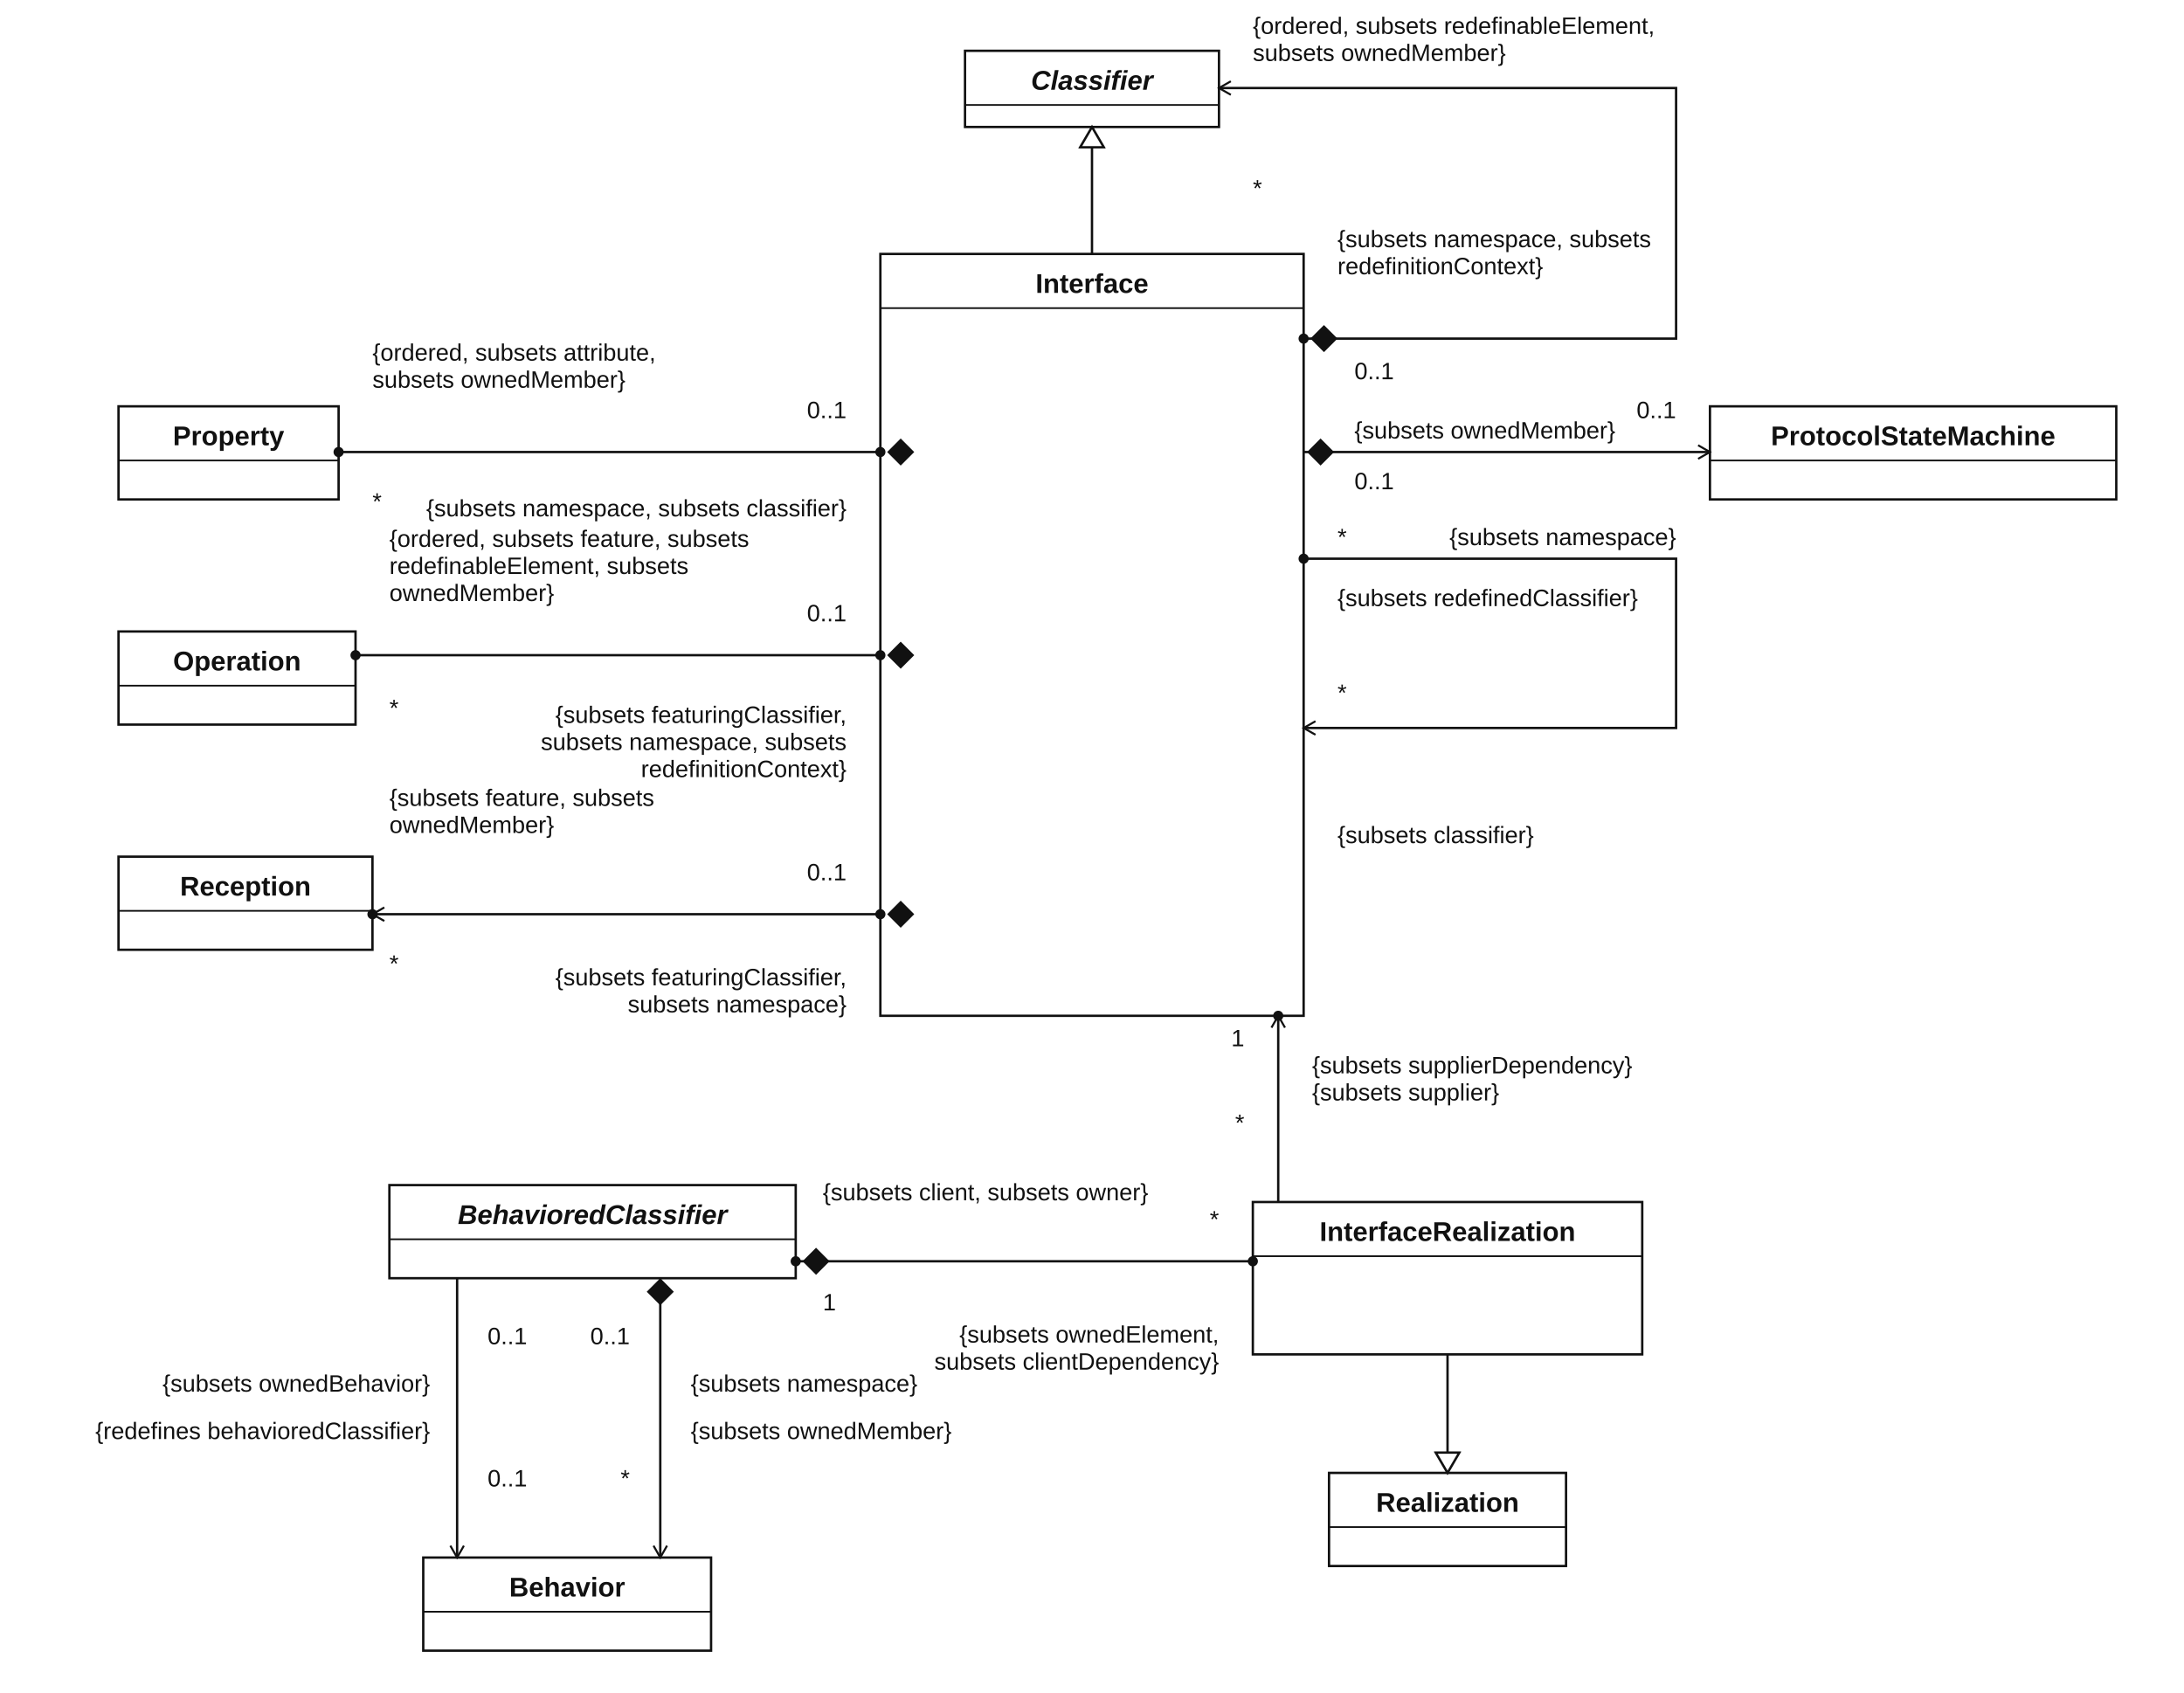
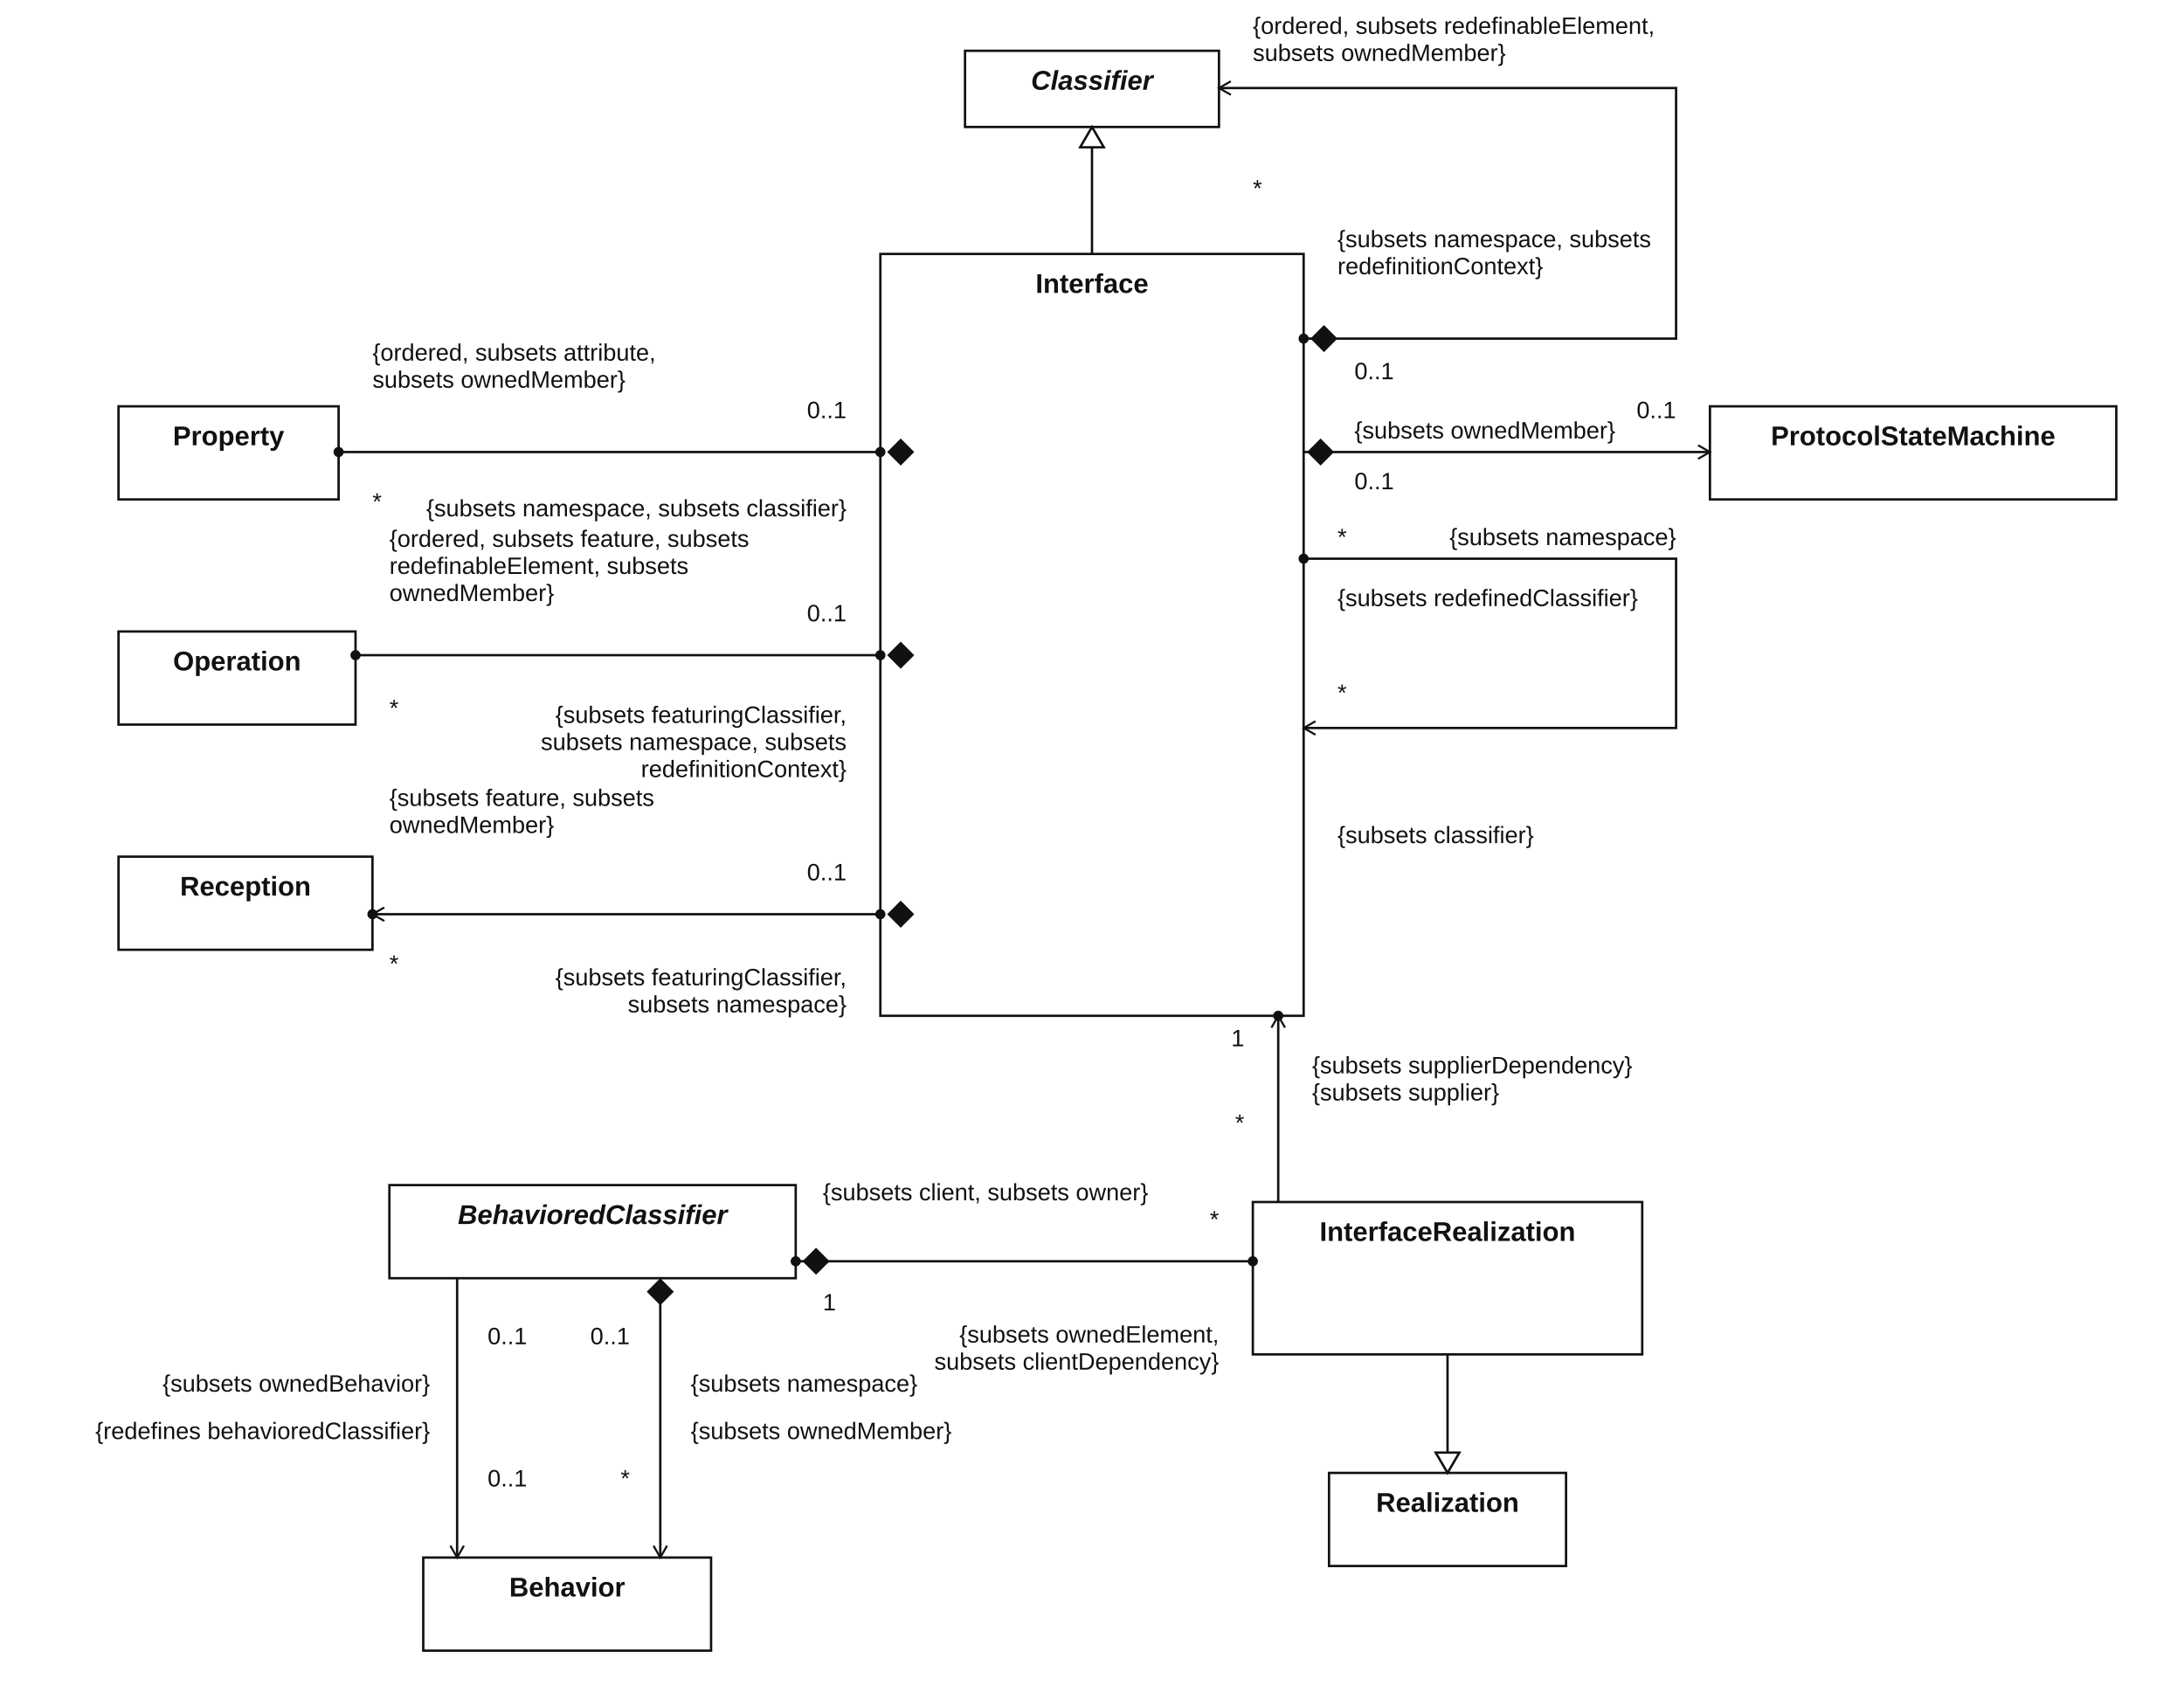
<svg xmlns="http://www.w3.org/2000/svg" width="1290" height="1000" viewBox="0 0 1290 1000" role="img" aria-labelledby="diagram-title diagram-description" data-figure="10.7">
  <defs>
    <marker id="generalization" markerWidth="15" markerHeight="16" refX="13" refY="8" orient="auto" markerUnits="userSpaceOnUse">
      <path d="M 1 1 L 13 8 L 1 15 Z" fill="#ffffff" stroke="#111111" stroke-width="1.4" />
    </marker>
    <marker id="navigation" markerWidth="9" markerHeight="10" refX="8" refY="5" orient="auto" markerUnits="userSpaceOnUse">
      <path d="M 1 1 L 8 5 L 1 9" fill="none" stroke="context-stroke" stroke-width="1.2" />
    </marker>
    <marker id="navigation-start" markerWidth="9" markerHeight="10" refX="8" refY="5" orient="auto-start-reverse" markerUnits="userSpaceOnUse">
      <path d="M 1 1 L 8 5 L 1 9" fill="none" stroke="context-stroke" stroke-width="1.2" />
    </marker>
    <marker id="annotation" markerWidth="10" markerHeight="10" refX="9" refY="5" orient="auto" markerUnits="userSpaceOnUse">
      <path d="M 0 0 L 10 5 L 0 10 Z" fill="#8a2d2d" />
    </marker>
    <style>.background, .class-box, .package-box, .note-box { fill: #ffffff; }
  .class-box, .package-box, .note-box, .association, .generalization-line,
  .class-divider, .example-association, .dependency-line, .note-link { stroke: #111111; stroke-width: 1.4; }
  .association, .generalization-line, .class-divider, .example-association,
  .dependency-line, .note-link { fill: none; }
  .class-divider { stroke-width: 1; }
  text { fill: #111111; font-family: Arial, Helvetica, sans-serif; font-size: 16px; }
  .class-name { font-weight: 700; }
  .abstract { font-style: italic; }
  .attribute, .operation { font-size: 14px; }
  .association-end, .association-label, .example-association-group .example-label { font-size: 14px; }
  .end-dot, .composition { fill: #111111; }
  .dependency-line, .note-link { stroke-dasharray: 7 5; }
  .template-signature { stroke-dasharray: 4 3; }
  a { cursor: pointer; }
  a:hover .class-box, a:hover .note-box { fill: #eef3fb; stroke: #1e3a8a; }
  a:focus-visible { outline: none; }
  a:focus-visible .class-box, a:focus-visible .note-box { stroke: #7c3aed; stroke-width: 3; }
  .association, .example-association, .dependency-line { pointer-events: stroke; }
  .association-hitbox { fill: none; stroke: transparent; stroke-width: 12; pointer-events: stroke; }
  .association-group:hover .association, .example-association-group:hover .example-association,
  .dependency-group:hover .dependency-line { stroke: #1e3a8a; stroke-width: 2.2; }
  .association-group:hover text, .example-association-group:hover text,
  .dependency-group:hover text { fill: #1e3a8a; }
  .association-group:hover .end-dot, .association-group:hover .composition,
  .example-association-group:hover .end-dot { fill: #1e3a8a; }
  .association-end { cursor: help; }
  .sequence-frame, .sequence-lifeline, .sequence-message, .sequence-observation, .sequence-constraint { fill: none; stroke: #111111; stroke-width: 1.4; }
  .sequence-lifeline { stroke-dasharray: 7 5; }
  .annotation-line { fill: none; stroke: #8a2d2d; stroke-width: 2; }
  .annotation-label { fill: #8a2d2d; }
  a:hover .annotation-label { fill: #1e3a8a; }</style>
  </defs>
  <rect class="background" width="1290" height="1000" />
  <a class="class-node" data-classifier="Classifier" href="../../index.html#/classifier/classifier" target="_top" aria-label="Classifier — открыть описание класса">
    <rect class="class-box" x="570" y="30" width="150" height="45" />
-     <line class="class-divider" x1="570" y1="62" x2="720" y2="62" />
    <text class="class-name abstract" x="645.0" y="53" text-anchor="middle">Classifier</text>
  </a>
  <a class="class-node" data-classifier="Interface" href="../../index.html#/classifier/interface" target="_top" aria-label="Interface — открыть описание класса">
    <rect class="class-box" x="520" y="150" width="250" height="450" />
-     <line class="class-divider" x1="520" y1="182" x2="770" y2="182" />
    <text class="class-name" x="645.0" y="173" text-anchor="middle">Interface</text>
  </a>
  <a class="class-node" data-classifier="Property" href="../../index.html#/classifier/property" target="_top" aria-label="Property — открыть описание класса">
    <rect class="class-box" x="70" y="240" width="130" height="55" />
-     <line class="class-divider" x1="70" y1="272" x2="200" y2="272" />
    <text class="class-name" x="135.0" y="263" text-anchor="middle">Property</text>
  </a>
  <a class="class-node" data-classifier="Operation" href="../../index.html#/classifier/operation" target="_top" aria-label="Operation — открыть описание класса">
    <rect class="class-box" x="70" y="373" width="140" height="55" />
-     <line class="class-divider" x1="70" y1="405" x2="210" y2="405" />
    <text class="class-name" x="140.0" y="396" text-anchor="middle">Operation</text>
  </a>
  <a class="class-node" data-classifier="Reception" href="../../index.html#/classifier/reception" target="_top" aria-label="Reception — открыть описание класса">
    <rect class="class-box" x="70" y="506" width="150" height="55" />
-     <line class="class-divider" x1="70" y1="538" x2="220" y2="538" />
    <text class="class-name" x="145.0" y="529" text-anchor="middle">Reception</text>
  </a>
  <g class="class-node" data-classifier="ProtocolStateMachine">
    <rect class="class-box" x="1010" y="240" width="240" height="55" />
-     <line class="class-divider" x1="1010" y1="272" x2="1250" y2="272" />
    <text class="class-name" x="1130.0" y="263" text-anchor="middle">ProtocolStateMachine</text>
  </g>
  <a class="class-node" data-classifier="BehavioredClassifier" href="../../index.html#/classifier/behavioredclassifier" target="_top" aria-label="BehavioredClassifier — открыть описание класса">
    <rect class="class-box" x="230" y="700" width="240" height="55" />
-     <line class="class-divider" x1="230" y1="732" x2="470" y2="732" />
    <text class="class-name abstract" x="350.0" y="723" text-anchor="middle">BehavioredClassifier</text>
  </a>
  <a class="class-node" data-classifier="InterfaceRealization" href="../../index.html#/classifier/interfacerealization" target="_top" aria-label="InterfaceRealization — открыть описание класса">
    <rect class="class-box" x="740" y="710" width="230" height="90" />
-     <line class="class-divider" x1="740" y1="742" x2="970" y2="742" />
    <text class="class-name" x="855.0" y="733" text-anchor="middle">InterfaceRealization</text>
  </a>
  <g class="class-node" data-classifier="Behavior">
    <rect class="class-box" x="250" y="920" width="170" height="55" />
-     <line class="class-divider" x1="250" y1="952" x2="420" y2="952" />
    <text class="class-name" x="335.0" y="943" text-anchor="middle">Behavior</text>
  </g>
  <a class="class-node" data-classifier="Realization" href="../../index.html#/classifier/realization" target="_top" aria-label="Realization — открыть описание класса">
    <rect class="class-box" x="785" y="870" width="140" height="55" />
-     <line class="class-divider" x1="785" y1="902" x2="925" y2="902" />
    <text class="class-name" x="855.0" y="893" text-anchor="middle">Realization</text>
  </a>
  <path class="generalization-line" d="M 645 150 V 75" data-child="Interface" data-parent="Classifier" marker-end="url(#generalization)" />
  <path class="generalization-line" d="M 855 800 V 870" data-child="InterfaceRealization" data-parent="Realization" marker-end="url(#generalization)" />
  <a class="association-link" href="../../index.html#/association/a-ownedattribute-interface" target="_top" aria-label="Открыть описание ассоциации A_ownedAttribute_interface">
    <g class="association-group" id="A_ownedAttribute_interface">
      <path class="association" d="M 200 267 H 520" />
      <path class="association-hitbox" d="M 200 267 H 520" aria-hidden="true" />
      <circle class="end-dot" cx="200" cy="267" r="3" />
      <circle class="end-dot" cx="520" cy="267" r="3" />
      <polygon class="composition" points="524,267 532,259 540,267 532,275" />
      <text class="association-end" x="220" y="247" />
      <text class="association-end" x="500" y="289" text-anchor="end" />
      <text class="association-label" x="220" y="213">{ordered, subsets attribute,</text>
      <text class="association-label" x="220" y="229">subsets ownedMember}</text>
      <text class="association-label" x="220" y="301">*</text>
      <text class="association-label" x="500" y="247" text-anchor="end">0..1</text>
      <text class="association-label" x="500" y="305" text-anchor="end">{subsets namespace, subsets classifier}</text>
    </g>
  </a>
  <a class="association-link" href="../../index.html#/association/a-ownedoperation-interface" target="_top" aria-label="Открыть описание ассоциации A_ownedOperation_interface">
    <g class="association-group" id="A_ownedOperation_interface">
      <path class="association" d="M 210 387 H 520" />
      <path class="association-hitbox" d="M 210 387 H 520" aria-hidden="true" />
      <circle class="end-dot" cx="210" cy="387" r="3" />
      <circle class="end-dot" cx="520" cy="387" r="3" />
      <polygon class="composition" points="524,387 532,379 540,387 532,395" />
      <text class="association-end" x="230" y="371" />
      <text class="association-end" x="500" y="411" text-anchor="end" />
      <text class="association-label" x="230" y="323">{ordered, subsets feature, subsets</text>
      <text class="association-label" x="230" y="339">redefinableElement, subsets</text>
      <text class="association-label" x="230" y="355">ownedMember}</text>
      <text class="association-label" x="230" y="423">*</text>
      <text class="association-label" x="500" y="367" text-anchor="end">0..1</text>
      <text class="association-label" x="500" y="427" text-anchor="end">{subsets featuringClassifier,</text>
      <text class="association-label" x="500" y="443" text-anchor="end">subsets namespace, subsets</text>
      <text class="association-label" x="500" y="459" text-anchor="end">redefinitionContext}</text>
    </g>
  </a>
  <a class="association-link" href="../../index.html#/association/a-ownedreception-interface" target="_top" aria-label="Открыть описание ассоциации A_ownedReception_interface">
    <g class="association-group" id="A_ownedReception_interface">
      <path class="association" d="M 220 540 H 520" marker-start="url(#navigation-start)" />
      <path class="association-hitbox" d="M 220 540 H 520" aria-hidden="true" />
      <circle class="end-dot" cx="220" cy="540" r="3" />
      <circle class="end-dot" cx="520" cy="540" r="3" />
      <polygon class="composition" points="524,540 532,532 540,540 532,548" />
      <text class="association-end" x="230" y="524" />
      <text class="association-end" x="500" y="566" text-anchor="end" />
      <text class="association-label" x="230" y="476">{subsets feature, subsets</text>
      <text class="association-label" x="230" y="492">ownedMember}</text>
      <text class="association-label" x="230" y="574">*</text>
      <text class="association-label" x="500" y="520" text-anchor="end">0..1</text>
      <text class="association-label" x="500" y="582" text-anchor="end">{subsets featuringClassifier,</text>
      <text class="association-label" x="500" y="598" text-anchor="end">subsets namespace}</text>
    </g>
  </a>
  <a class="association-link" href="../../index.html#/association/a-nestedclassifier-interface" target="_top" aria-label="Открыть описание ассоциации A_nestedClassifier_interface">
    <g class="association-group" id="A_nestedClassifier_interface">
      <path class="association" d="M 770 200 H 990 V 52 H 720" marker-end="url(#navigation)" />
      <path class="association-hitbox" d="M 770 200 H 990 V 52 H 720" aria-hidden="true" />
      <circle class="end-dot" cx="770" cy="200" r="3" />
      <polygon class="composition" points="774,200 782,192 790,200 782,208" />
      <text class="association-end" x="790" y="179" />
      <text class="association-end" x="740" y="92" />
      <text class="association-label" x="790" y="146">{subsets namespace, subsets</text>
      <text class="association-label" x="790" y="162">redefinitionContext}</text>
      <text class="association-label" x="800" y="224">0..1</text>
      <text class="association-label" x="740" y="20">{ordered, subsets redefinableElement,</text>
      <text class="association-label" x="740" y="36">subsets ownedMember}</text>
      <text class="association-label" x="740" y="116">*</text>
    </g>
  </a>
  <a class="association-link" href="../../index.html#/association/a-protocol-interface" target="_top" aria-label="Открыть описание ассоциации A_protocol_interface">
    <g class="association-group" id="A_protocol_interface">
      <path class="association" d="M 770 267 H 1010" marker-end="url(#navigation)" />
      <path class="association-hitbox" d="M 770 267 H 1010" aria-hidden="true" />
      <polygon class="composition" points="772,267 780,259 788,267 780,275" />
      <text class="association-end" x="790" y="243" />
      <text class="association-end" x="990" y="293" text-anchor="end" />
      <text class="association-label" x="800" y="259">{subsets ownedMember}</text>
      <text class="association-label" x="800" y="289">0..1</text>
      <text class="association-label" x="990" y="247" text-anchor="end">0..1</text>
      <text class="association-label" x="990" y="322" text-anchor="end">{subsets namespace}</text>
    </g>
  </a>
  <a class="association-link" href="../../index.html#/association/a-redefinedinterface-interface" target="_top" aria-label="Открыть описание ассоциации A_redefinedInterface_interface">
    <g class="association-group" id="A_redefinedInterface_interface">
      <path class="association" d="M 770 330 H 990 V 430 H 770" marker-end="url(#navigation)" />
      <path class="association-hitbox" d="M 770 330 H 990 V 430 H 770" aria-hidden="true" />
      <circle class="end-dot" cx="770" cy="330" r="3" />
      <text class="association-end" x="790" y="306" />
      <text class="association-end" x="790" y="466" />
      <text class="association-label" x="790" y="358">{subsets redefinedClassifier}</text>
      <text class="association-label" x="790" y="322">*</text>
      <text class="association-label" x="790" y="498">{subsets classifier}</text>
      <text class="association-label" x="790" y="414">*</text>
    </g>
  </a>
  <a class="association-link" href="../../index.html#/association/a-contract-interfacerealization" target="_top" aria-label="Открыть описание ассоциации A_contract_interfaceRealization">
    <g class="association-group" id="A_contract_interfaceRealization">
      <path class="association" d="M 755 600 V 710" marker-start="url(#navigation-start)" />
      <path class="association-hitbox" d="M 755 600 V 710" aria-hidden="true" />
      <circle class="end-dot" cx="755" cy="600" r="3" />
      <text class="association-end" x="775" y="618" />
      <text class="association-end" x="775" y="668" />
      <text class="association-label" x="775" y="650">{subsets supplier}</text>
      <text class="association-label" x="735" y="618" text-anchor="end">1</text>
      <text class="association-label" x="775" y="634">{subsets supplierDependency}</text>
      <text class="association-label" x="735" y="668" text-anchor="end">*</text>
    </g>
  </a>
  <a class="association-link" href="../../index.html#/association/a-interfacerealization-implementingclassifier" target="_top" aria-label="Открыть описание ассоциации A_interfaceRealization_implementingClassifier">
    <g class="association-group" id="A_interfaceRealization_implementingClassifier">
      <path class="association" d="M 470 745 H 740" />
      <path class="association-hitbox" d="M 470 745 H 740" aria-hidden="true" />
      <circle class="end-dot" cx="470" cy="745" r="3" />
      <polygon class="composition" points="474,745 482,737 490,745 482,753" />
      <circle class="end-dot" cx="740" cy="745" r="3" />
      <text class="association-end" x="720" y="777" text-anchor="end" />
      <text class="association-end" x="486" y="725" />
      <text class="association-label" x="486" y="709">{subsets client, subsets owner}</text>
      <text class="association-label" x="486" y="774">1</text>
      <text class="association-label" x="720" y="725" text-anchor="end">*</text>
      <text class="association-label" x="720" y="793" text-anchor="end">{subsets ownedElement,</text>
      <text class="association-label" x="720" y="809" text-anchor="end">subsets clientDependency}</text>
    </g>
  </a>
  <a class="association-link" href="../../index.html#/association/a-classifierbehavior-behavioredclassifier" target="_top" aria-label="Открыть описание ассоциации A_classifierBehavior_behavioredClassifier">
    <g class="association-group" id="A_classifierBehavior_behavioredClassifier">
      <path class="association" d="M 270 755 V 920" marker-end="url(#navigation)" />
      <path class="association-hitbox" d="M 270 755 V 920" aria-hidden="true" />
      <text class="association-end" x="254" y="794" text-anchor="end" />
      <text class="association-end" x="254" y="878" text-anchor="end" />
      <text class="association-label" x="254" y="822" text-anchor="end">{subsets ownedBehavior}</text>
      <text class="association-label" x="288" y="794">0..1</text>
      <text class="association-label" x="254" y="850" text-anchor="end">{redefines behavioredClassifier}</text>
      <text class="association-label" x="288" y="878">0..1</text>
    </g>
  </a>
  <a class="association-link" href="../../index.html#/association/a-ownedbehavior-behavioredclassifier" target="_top" aria-label="Открыть описание ассоциации A_ownedBehavior_behavioredClassifier">
    <g class="association-group" id="A_ownedBehavior_behavioredClassifier">
      <path class="association" d="M 390 755 V 920" marker-end="url(#navigation)" />
      <path class="association-hitbox" d="M 390 755 V 920" aria-hidden="true" />
      <polygon class="composition" points="390,755 382,763 390,771 398,763" />
      <text class="association-end" x="408" y="794" />
      <text class="association-end" x="408" y="878" />
      <text class="association-label" x="408" y="822">{subsets namespace}</text>
      <text class="association-label" x="372" y="794" text-anchor="end">0..1</text>
      <text class="association-label" x="408" y="850">{subsets ownedMember}</text>
      <text class="association-label" x="372" y="878" text-anchor="end">*</text>
    </g>
  </a>
</svg>
